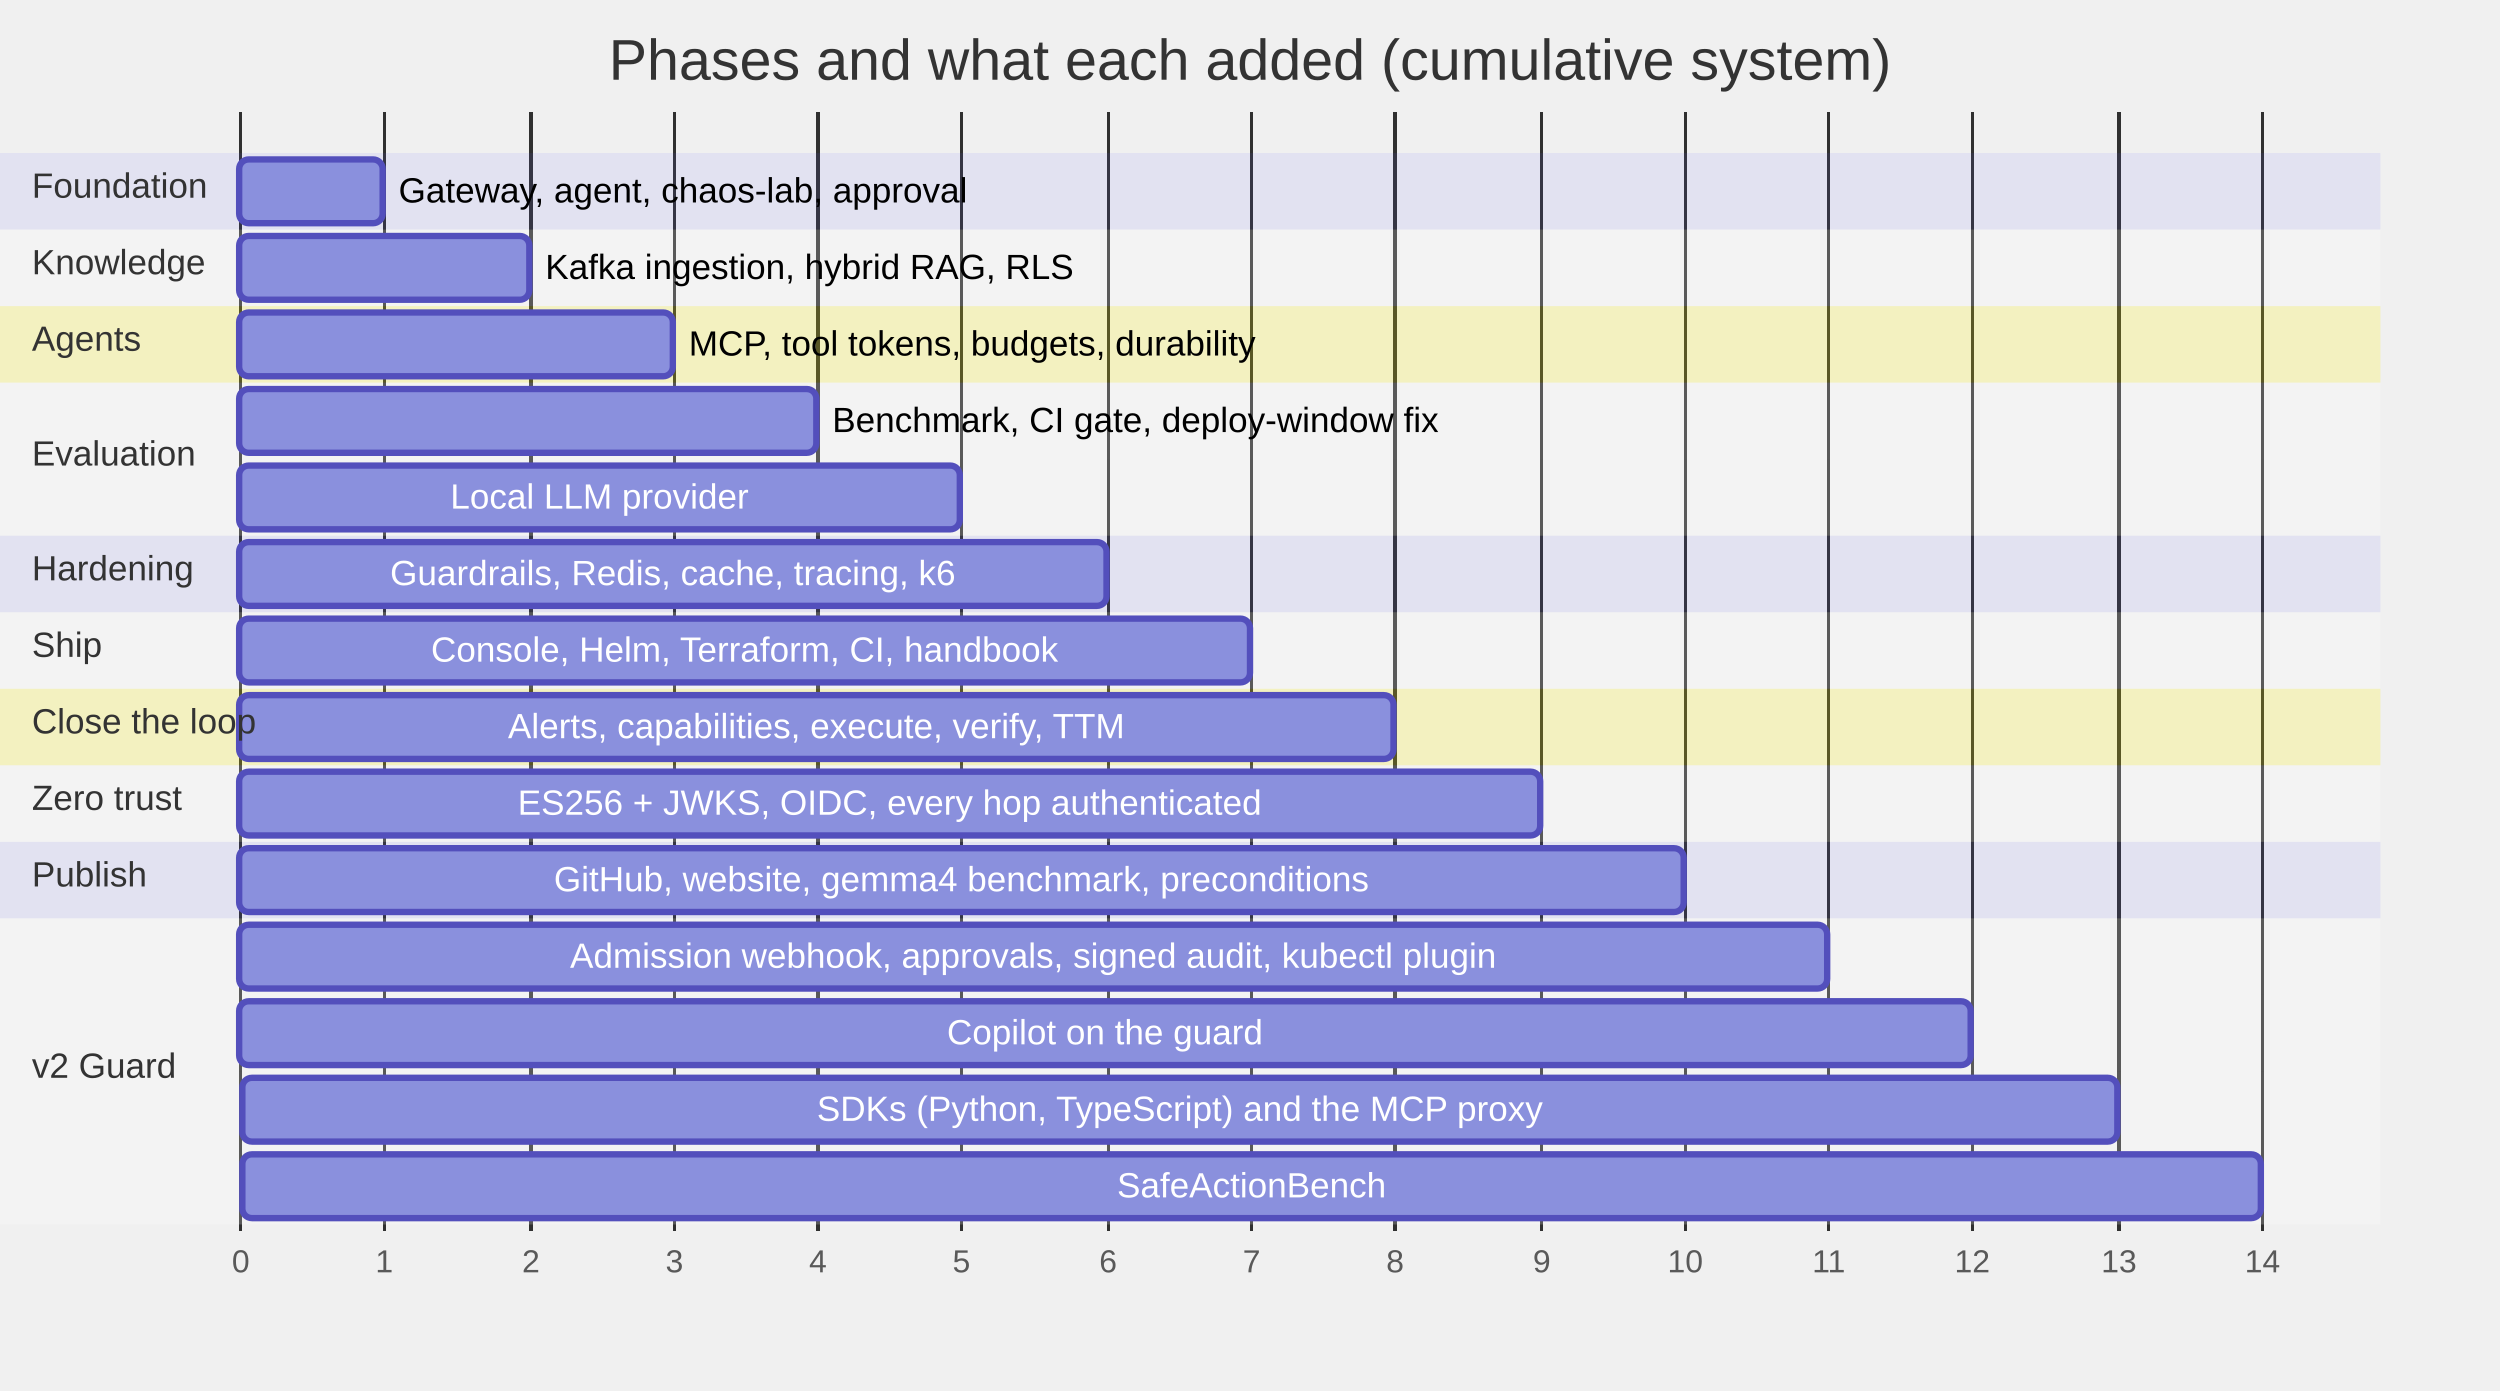
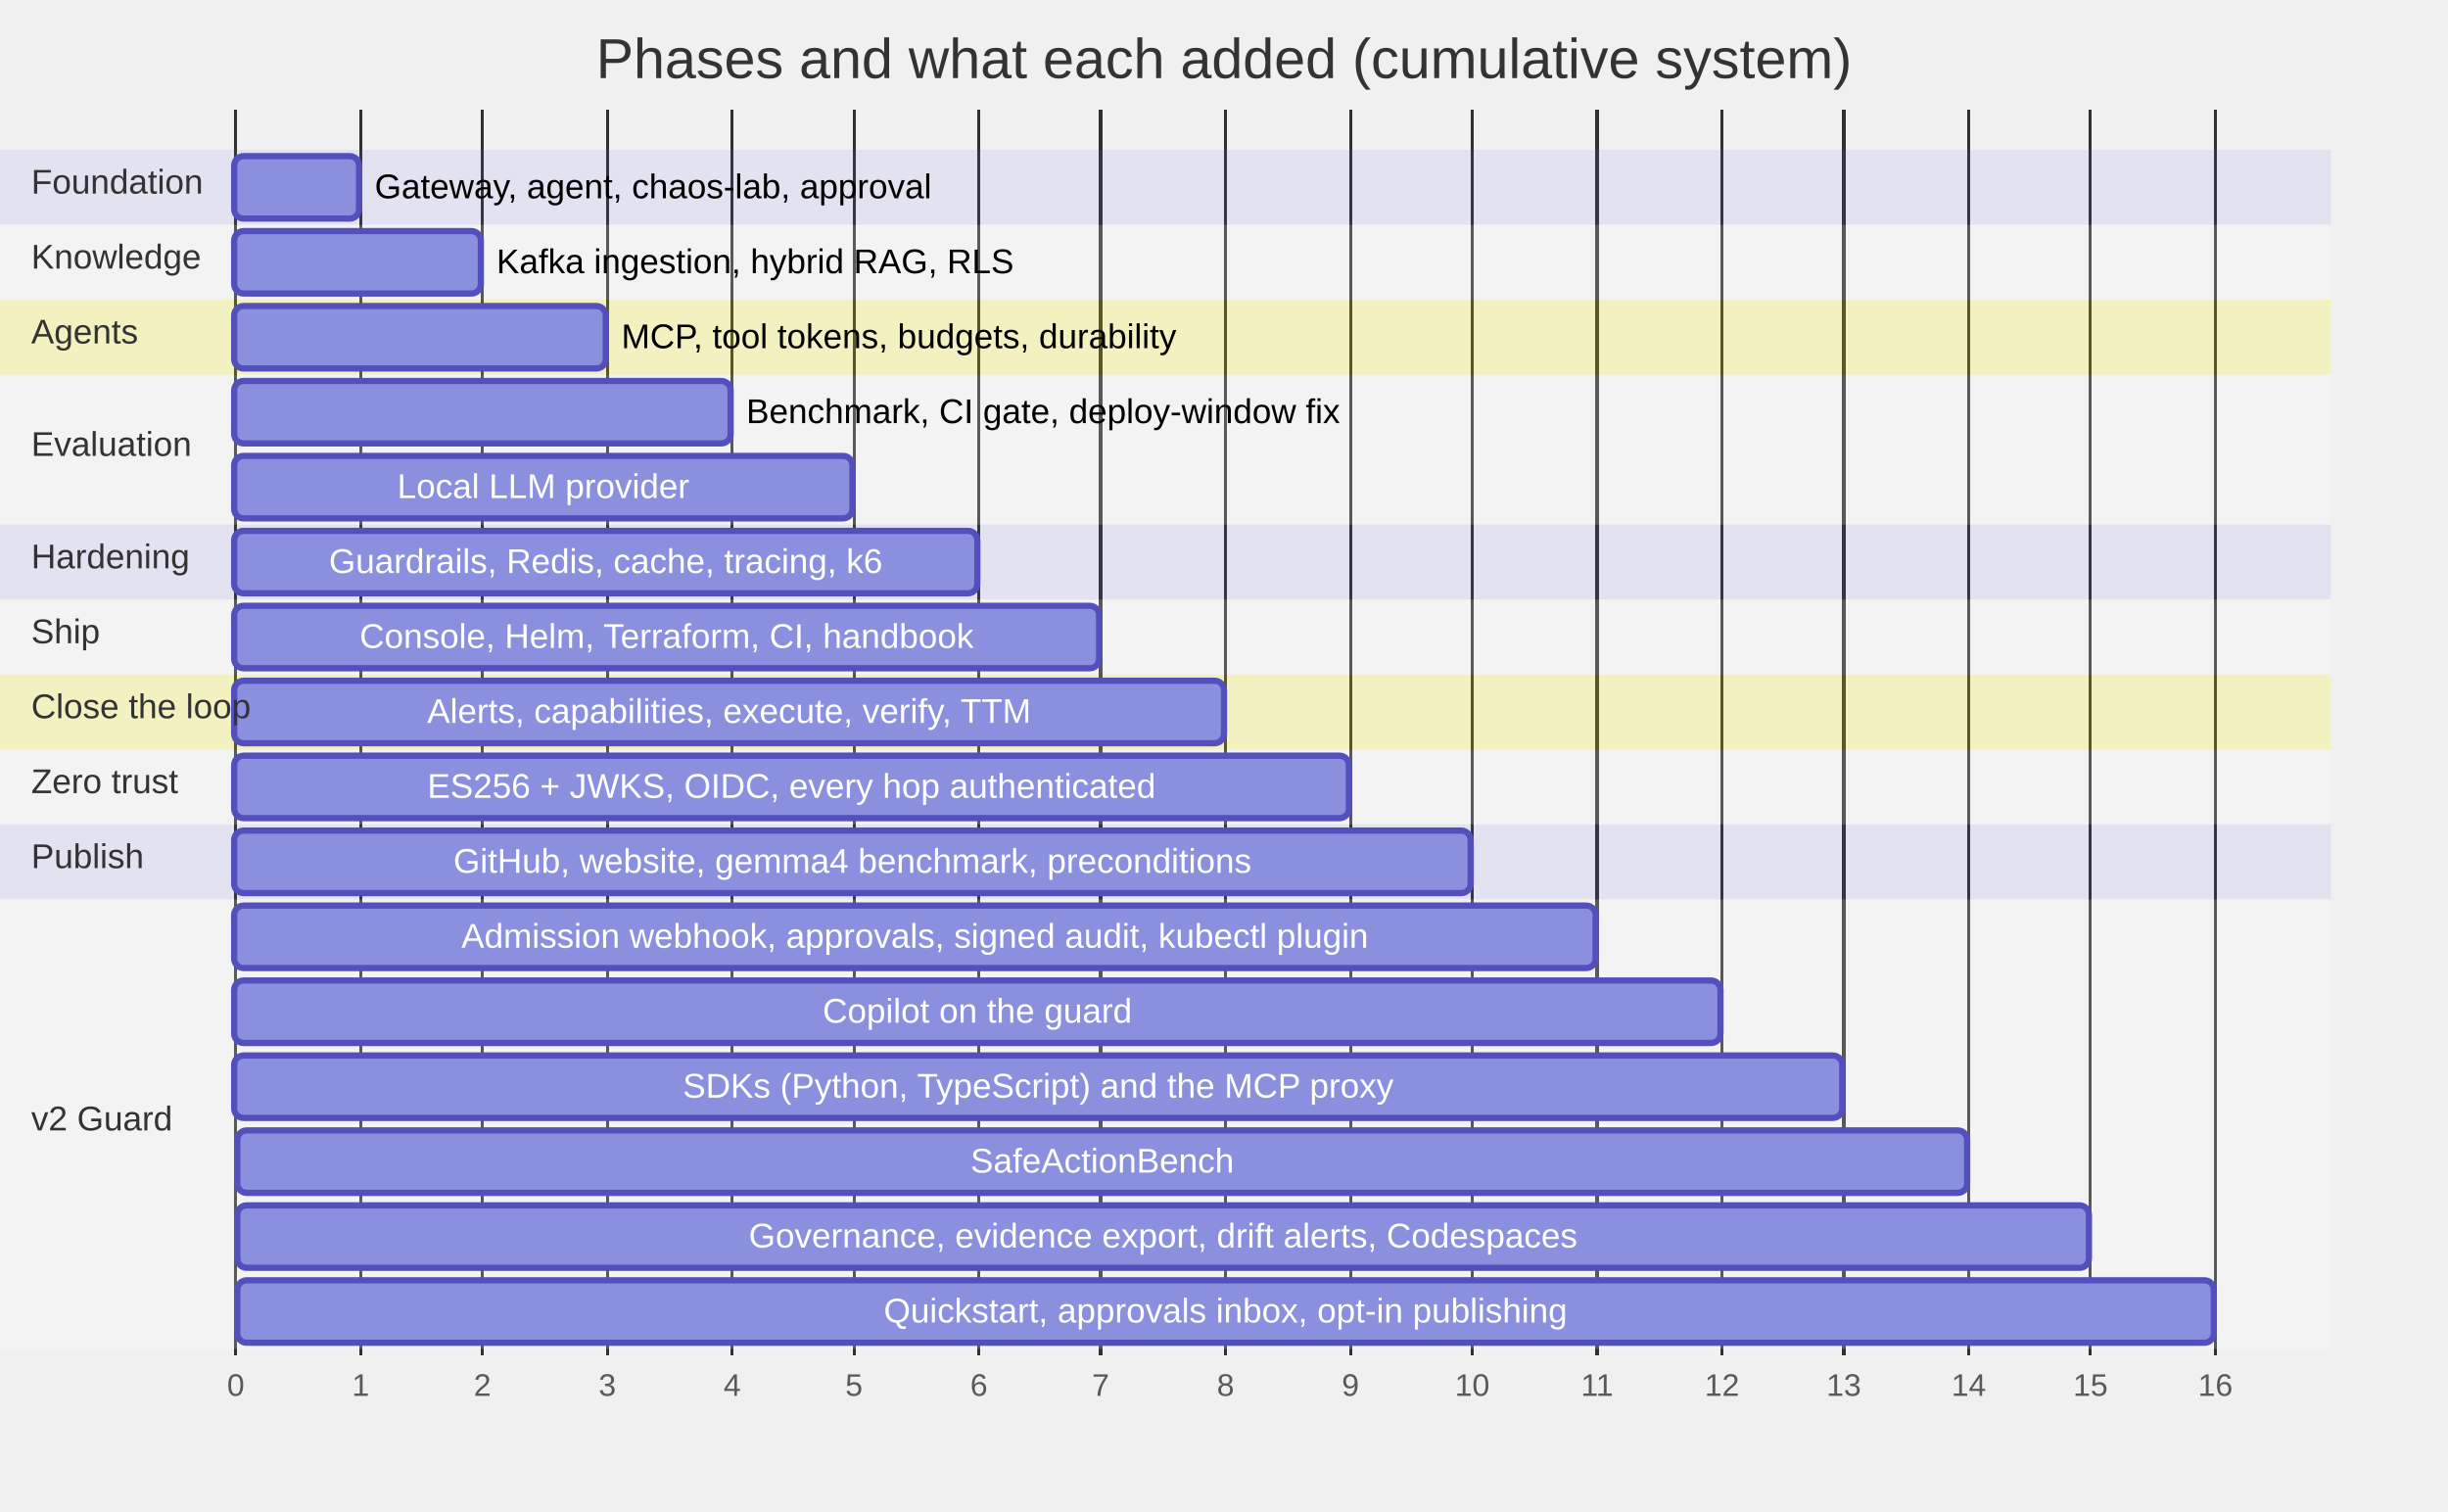
- <svg xmlns="http://www.w3.org/2000/svg" id="my-svg" width="100%" viewBox="0 0 784 436" style="max-width: 784px; background-color: white;" role="graphics-document document" aria-roledescription="gantt">
+ <svg xmlns="http://www.w3.org/2000/svg" id="my-svg" width="100%" viewBox="0 0 784 484" style="max-width: 784px; background-color: white;" role="graphics-document document" aria-roledescription="gantt">
  <style>#my-svg{font-family:"trebuchet ms",verdana,arial,sans-serif;font-size:16px;fill:#333;}@keyframes edge-animation-frame{from{stroke-dashoffset:0;}}@keyframes dash{to{stroke-dashoffset:0;}}#my-svg .edge-animation-slow{stroke-dasharray:9,5!important;stroke-dashoffset:900;animation:dash 50s linear infinite;stroke-linecap:round;}#my-svg .edge-animation-fast{stroke-dasharray:9,5!important;stroke-dashoffset:900;animation:dash 20s linear infinite;stroke-linecap:round;}#my-svg .error-icon{fill:#552222;}#my-svg .error-text{fill:#552222;stroke:#552222;}#my-svg .edge-thickness-normal{stroke-width:1px;}#my-svg .edge-thickness-thick{stroke-width:3.5px;}#my-svg .edge-pattern-solid{stroke-dasharray:0;}#my-svg .edge-thickness-invisible{stroke-width:0;fill:none;}#my-svg .edge-pattern-dashed{stroke-dasharray:3;}#my-svg .edge-pattern-dotted{stroke-dasharray:2;}#my-svg .marker{fill:#333333;stroke:#333333;}#my-svg .marker.cross{stroke:#333333;}#my-svg svg{font-family:"trebuchet ms",verdana,arial,sans-serif;font-size:16px;}#my-svg p{margin:0;}#my-svg .mermaid-main-font{font-family:"trebuchet ms",verdana,arial,sans-serif;}#my-svg .exclude-range{fill:#eeeeee;}#my-svg .section{stroke:none;opacity:0.2;}#my-svg .section0{fill:rgba(102, 102, 255, 0.49);}#my-svg .section2{fill:#fff400;}#my-svg .section1,#my-svg .section3{fill:white;opacity:0.2;}#my-svg .sectionTitle0{fill:#333;}#my-svg .sectionTitle1{fill:#333;}#my-svg .sectionTitle2{fill:#333;}#my-svg .sectionTitle3{fill:#333;}#my-svg .sectionTitle{text-anchor:start;font-family:"trebuchet ms",verdana,arial,sans-serif;}#my-svg .grid .tick{stroke:lightgrey;opacity:0.8;shape-rendering:crispEdges;}#my-svg .grid .tick text{font-family:"trebuchet ms",verdana,arial,sans-serif;fill:#333;}#my-svg .grid path{stroke-width:0;}#my-svg .today{fill:none;stroke:red;stroke-width:2px;}#my-svg .task{stroke-width:2;}#my-svg .taskText{text-anchor:middle;font-family:"trebuchet ms",verdana,arial,sans-serif;}#my-svg .taskTextOutsideRight{fill:black;text-anchor:start;font-family:"trebuchet ms",verdana,arial,sans-serif;}#my-svg .taskTextOutsideLeft{fill:black;text-anchor:end;}#my-svg .task.clickable{cursor:pointer;}#my-svg .taskText.clickable{cursor:pointer;fill:#003163!important;font-weight:bold;}#my-svg .taskTextOutsideLeft.clickable{cursor:pointer;fill:#003163!important;font-weight:bold;}#my-svg .taskTextOutsideRight.clickable{cursor:pointer;fill:#003163!important;font-weight:bold;}#my-svg .taskText0,#my-svg .taskText1,#my-svg .taskText2,#my-svg .taskText3{fill:white;}#my-svg .task0,#my-svg .task1,#my-svg .task2,#my-svg .task3{fill:#8a90dd;stroke:#534fbc;}#my-svg .taskTextOutside0,#my-svg .taskTextOutside2{fill:black;}#my-svg .taskTextOutside1,#my-svg .taskTextOutside3{fill:black;}#my-svg .active0,#my-svg .active1,#my-svg .active2,#my-svg .active3{fill:#bfc7ff;stroke:#534fbc;}#my-svg .activeText0,#my-svg .activeText1,#my-svg .activeText2,#my-svg .activeText3{fill:black!important;}#my-svg .done0,#my-svg .done1,#my-svg .done2,#my-svg .done3{stroke:grey;fill:lightgrey;stroke-width:2;}#my-svg .doneText0,#my-svg .doneText1,#my-svg .doneText2,#my-svg .doneText3{fill:black!important;}#my-svg .doneText0.taskTextOutsideLeft,#my-svg .doneText0.taskTextOutsideRight,#my-svg .doneText1.taskTextOutsideLeft,#my-svg .doneText1.taskTextOutsideRight,#my-svg .doneText2.taskTextOutsideLeft,#my-svg .doneText2.taskTextOutsideRight,#my-svg .doneText3.taskTextOutsideLeft,#my-svg .doneText3.taskTextOutsideRight{fill:black!important;}#my-svg .crit0,#my-svg .crit1,#my-svg .crit2,#my-svg .crit3{stroke:#ff8888;fill:red;stroke-width:2;}#my-svg .activeCrit0,#my-svg .activeCrit1,#my-svg .activeCrit2,#my-svg .activeCrit3{stroke:#ff8888;fill:#bfc7ff;stroke-width:2;}#my-svg .doneCrit0,#my-svg .doneCrit1,#my-svg .doneCrit2,#my-svg .doneCrit3{stroke:#ff8888;fill:lightgrey;stroke-width:2;cursor:pointer;shape-rendering:crispEdges;}#my-svg .milestone{transform:rotate(45deg) scale(0.8,0.8);}#my-svg .milestoneText{font-style:italic;}#my-svg .doneCritText0,#my-svg .doneCritText1,#my-svg .doneCritText2,#my-svg .doneCritText3{fill:black!important;}#my-svg .doneCritText0.taskTextOutsideLeft,#my-svg .doneCritText0.taskTextOutsideRight,#my-svg .doneCritText1.taskTextOutsideLeft,#my-svg .doneCritText1.taskTextOutsideRight,#my-svg .doneCritText2.taskTextOutsideLeft,#my-svg .doneCritText2.taskTextOutsideRight,#my-svg .doneCritText3.taskTextOutsideLeft,#my-svg .doneCritText3.taskTextOutsideRight{fill:black!important;}#my-svg .vert{stroke:navy;}#my-svg .vertText{font-size:15px;text-anchor:middle;fill:navy!important;}#my-svg .activeCritText0,#my-svg .activeCritText1,#my-svg .activeCritText2,#my-svg .activeCritText3{fill:black!important;}#my-svg .titleText{text-anchor:middle;font-size:18px;fill:#333;font-family:"trebuchet ms",verdana,arial,sans-serif;}#my-svg .node .neo-node{stroke:#9370DB;}#my-svg [data-look="neo"].node rect,#my-svg [data-look="neo"].cluster rect,#my-svg [data-look="neo"].node polygon{stroke:#9370DB;filter:drop-shadow(1px 2px 2px rgba(185, 185, 185, 1));}#my-svg [data-look="neo"].swimlane.cluster rect{filter:none;}#my-svg [data-look="neo"].node path{stroke:#9370DB;stroke-width:1px;}#my-svg [data-look="neo"].node .outer-path{filter:drop-shadow(1px 2px 2px rgba(185, 185, 185, 1));}#my-svg [data-look="neo"].node .neo-line path{stroke:#9370DB;filter:none;}#my-svg [data-look="neo"].node circle{stroke:#9370DB;filter:drop-shadow(1px 2px 2px rgba(185, 185, 185, 1));}#my-svg [data-look="neo"].node circle .state-start{fill:#000000;}#my-svg [data-look="neo"].icon-shape .icon{fill:#9370DB;filter:drop-shadow(1px 2px 2px rgba(185, 185, 185, 1));}#my-svg [data-look="neo"].icon-shape .icon-neo path{stroke:#9370DB;filter:drop-shadow(1px 2px 2px rgba(185, 185, 185, 1));}#my-svg :root{--mermaid-font-family:"trebuchet ms",verdana,arial,sans-serif;}</style>
  <g />
-   <g class="grid" transform="translate(75, 386)" fill="none" font-size="10" font-family="sans-serif" text-anchor="middle">
-     <path class="domain" stroke="currentColor" d="M0.5,-351V0.5H634.5V-351" />
+   <g class="grid" transform="translate(75, 434)" fill="none" font-size="10" font-family="sans-serif" text-anchor="middle">
+     <path class="domain" stroke="currentColor" d="M0.5,-399V0.5H634.5V-399" />
    <g class="tick" opacity="1" transform="translate(0.5,0)">
-       <line stroke="currentColor" y2="-351" />
+       <line stroke="currentColor" y2="-399" />
      <text fill="#000" y="3" dy="1em" stroke="none" font-size="10" style="text-anchor: middle;">0</text>
    </g>
-     <g class="tick" opacity="1" transform="translate(45.5,0)">
-       <line stroke="currentColor" y2="-351" />
+     <g class="tick" opacity="1" transform="translate(40.5,0)">
+       <line stroke="currentColor" y2="-399" />
      <text fill="#000" y="3" dy="1em" stroke="none" font-size="10" style="text-anchor: middle;">1</text>
    </g>
-     <g class="tick" opacity="1" transform="translate(91.5,0)">
-       <line stroke="currentColor" y2="-351" />
+     <g class="tick" opacity="1" transform="translate(79.5,0)">
+       <line stroke="currentColor" y2="-399" />
      <text fill="#000" y="3" dy="1em" stroke="none" font-size="10" style="text-anchor: middle;">2</text>
    </g>
-     <g class="tick" opacity="1" transform="translate(136.5,0)">
-       <line stroke="currentColor" y2="-351" />
+     <g class="tick" opacity="1" transform="translate(119.5,0)">
+       <line stroke="currentColor" y2="-399" />
      <text fill="#000" y="3" dy="1em" stroke="none" font-size="10" style="text-anchor: middle;">3</text>
    </g>
-     <g class="tick" opacity="1" transform="translate(181.5,0)">
-       <line stroke="currentColor" y2="-351" />
+     <g class="tick" opacity="1" transform="translate(159.5,0)">
+       <line stroke="currentColor" y2="-399" />
      <text fill="#000" y="3" dy="1em" stroke="none" font-size="10" style="text-anchor: middle;">4</text>
    </g>
-     <g class="tick" opacity="1" transform="translate(226.5,0)">
-       <line stroke="currentColor" y2="-351" />
+     <g class="tick" opacity="1" transform="translate(198.5,0)">
+       <line stroke="currentColor" y2="-399" />
      <text fill="#000" y="3" dy="1em" stroke="none" font-size="10" style="text-anchor: middle;">5</text>
    </g>
-     <g class="tick" opacity="1" transform="translate(272.5,0)">
-       <line stroke="currentColor" y2="-351" />
+     <g class="tick" opacity="1" transform="translate(238.5,0)">
+       <line stroke="currentColor" y2="-399" />
      <text fill="#000" y="3" dy="1em" stroke="none" font-size="10" style="text-anchor: middle;">6</text>
    </g>
-     <g class="tick" opacity="1" transform="translate(317.5,0)">
-       <line stroke="currentColor" y2="-351" />
+     <g class="tick" opacity="1" transform="translate(277.5,0)">
+       <line stroke="currentColor" y2="-399" />
      <text fill="#000" y="3" dy="1em" stroke="none" font-size="10" style="text-anchor: middle;">7</text>
    </g>
-     <g class="tick" opacity="1" transform="translate(362.5,0)">
-       <line stroke="currentColor" y2="-351" />
+     <g class="tick" opacity="1" transform="translate(317.5,0)">
+       <line stroke="currentColor" y2="-399" />
      <text fill="#000" y="3" dy="1em" stroke="none" font-size="10" style="text-anchor: middle;">8</text>
    </g>
-     <g class="tick" opacity="1" transform="translate(408.5,0)">
-       <line stroke="currentColor" y2="-351" />
+     <g class="tick" opacity="1" transform="translate(357.5,0)">
+       <line stroke="currentColor" y2="-399" />
      <text fill="#000" y="3" dy="1em" stroke="none" font-size="10" style="text-anchor: middle;">9</text>
    </g>
-     <g class="tick" opacity="1" transform="translate(453.5,0)">
-       <line stroke="currentColor" y2="-351" />
+     <g class="tick" opacity="1" transform="translate(396.5,0)">
+       <line stroke="currentColor" y2="-399" />
      <text fill="#000" y="3" dy="1em" stroke="none" font-size="10" style="text-anchor: middle;">10</text>
    </g>
-     <g class="tick" opacity="1" transform="translate(498.5,0)">
-       <line stroke="currentColor" y2="-351" />
+     <g class="tick" opacity="1" transform="translate(436.5,0)">
+       <line stroke="currentColor" y2="-399" />
      <text fill="#000" y="3" dy="1em" stroke="none" font-size="10" style="text-anchor: middle;">11</text>
    </g>
-     <g class="tick" opacity="1" transform="translate(543.5,0)">
-       <line stroke="currentColor" y2="-351" />
+     <g class="tick" opacity="1" transform="translate(476.5,0)">
+       <line stroke="currentColor" y2="-399" />
      <text fill="#000" y="3" dy="1em" stroke="none" font-size="10" style="text-anchor: middle;">12</text>
    </g>
-     <g class="tick" opacity="1" transform="translate(589.5,0)">
-       <line stroke="currentColor" y2="-351" />
+     <g class="tick" opacity="1" transform="translate(515.5,0)">
+       <line stroke="currentColor" y2="-399" />
      <text fill="#000" y="3" dy="1em" stroke="none" font-size="10" style="text-anchor: middle;">13</text>
    </g>
+     <g class="tick" opacity="1" transform="translate(555.5,0)">
+       <line stroke="currentColor" y2="-399" />
+       <text fill="#000" y="3" dy="1em" stroke="none" font-size="10" style="text-anchor: middle;">14</text>
+     </g>
+     <g class="tick" opacity="1" transform="translate(594.5,0)">
+       <line stroke="currentColor" y2="-399" />
+       <text fill="#000" y="3" dy="1em" stroke="none" font-size="10" style="text-anchor: middle;">15</text>
+     </g>
    <g class="tick" opacity="1" transform="translate(634.5,0)">
-       <line stroke="currentColor" y2="-351" />
-       <text fill="#000" y="3" dy="1em" stroke="none" font-size="10" style="text-anchor: middle;">14</text>
+       <line stroke="currentColor" y2="-399" />
+       <text fill="#000" y="3" dy="1em" stroke="none" font-size="10" style="text-anchor: middle;">16</text>
    </g>
  </g>
  <g>
    <rect x="0" y="48" width="746.5" height="24" class="section section0" />
    <rect x="0" y="72" width="746.5" height="24" class="section section1" />
    <rect x="0" y="96" width="746.5" height="24" class="section section2" />
    <rect x="0" y="120" width="746.5" height="24" class="section section3" />
    <rect x="0" y="144" width="746.5" height="24" class="section section3" />
    <rect x="0" y="168" width="746.5" height="24" class="section section0" />
    <rect x="0" y="192" width="746.5" height="24" class="section section1" />
    <rect x="0" y="216" width="746.5" height="24" class="section section2" />
    <rect x="0" y="240" width="746.5" height="24" class="section section3" />
    <rect x="0" y="264" width="746.5" height="24" class="section section0" />
    <rect x="0" y="288" width="746.5" height="24" class="section section1" />
    <rect x="0" y="312" width="746.5" height="24" class="section section1" />
    <rect x="0" y="336" width="746.5" height="24" class="section section1" />
    <rect x="0" y="360" width="746.5" height="24" class="section section1" />
+     <rect x="0" y="384" width="746.5" height="24" class="section section1" />
+     <rect x="0" y="408" width="746.5" height="24" class="section section1" />
  </g>
  <g>
-     <rect id="my-svg-p1" rx="3" ry="3" x="75" y="50" width="45" height="20" transform-origin="97.5px 60px" class="task task0" />
-     <rect id="my-svg-p2" rx="3" ry="3" x="75" y="74" width="91" height="20" transform-origin="120.5px 84px" class="task task1" />
-     <rect id="my-svg-p3" rx="3" ry="3" x="75" y="98" width="136" height="20" transform-origin="143px 108px" class="task task2" />
-     <rect id="my-svg-p4" rx="3" ry="3" x="75" y="122" width="181" height="20" transform-origin="165.5px 132px" class="task task3" />
-     <rect id="my-svg-p4b" rx="3" ry="3" x="75" y="146" width="226" height="20" transform-origin="188px 156px" class="task task3" />
-     <rect id="my-svg-p5" rx="3" ry="3" x="75" y="170" width="272" height="20" transform-origin="211px 180px" class="task task0" />
-     <rect id="my-svg-p6" rx="3" ry="3" x="75" y="194" width="317" height="20" transform-origin="233.5px 204px" class="task task1" />
-     <rect id="my-svg-p7" rx="3" ry="3" x="75" y="218" width="362" height="20" transform-origin="256px 228px" class="task task2" />
-     <rect id="my-svg-p8" rx="3" ry="3" x="75" y="242" width="408" height="20" transform-origin="279px 252px" class="task task3" />
-     <rect id="my-svg-p9" rx="3" ry="3" x="75" y="266" width="453" height="20" transform-origin="301.5px 276px" class="task task0" />
-     <rect id="my-svg-p10" rx="3" ry="3" x="75" y="290" width="498" height="20" transform-origin="324px 300px" class="task task1" />
-     <rect id="my-svg-one safety core               :p11" rx="3" ry="3" x="75" y="314" width="543" height="20" transform-origin="346.5px 324px" class="task task1" />
-     <rect id="my-svg-p12" rx="3" ry="3" x="76" y="338" width="588" height="20" transform-origin="370px 348px" class="task task1" />
-     <rect id="my-svg-harm with and without a guard        :p13" rx="3" ry="3" x="76" y="362" width="633" height="20" transform-origin="392.5px 372px" class="task task1" />
-     <text id="my-svg-p1-text" font-size="11" x="125" y="63.5" class="taskTextOutsideRight taskTextOutside0  width-180.765625">Gateway, agent, chaos-lab, approval      </text>
-     <text id="my-svg-p2-text" font-size="11" x="171" y="87.5" class="taskTextOutsideRight taskTextOutside1  width-162.078125">Kafka ingestion, hybrid RAG, RLS         </text>
-     <text id="my-svg-p3-text" font-size="11" x="216" y="111.5" class="taskTextOutsideRight taskTextOutside2  width-181.65625">MCP, tool tokens, budgets, durability    </text>
-     <text id="my-svg-p4-text" font-size="11" x="261" y="135.5" class="taskTextOutsideRight taskTextOutside3  width-194.203125">Benchmark, CI gate, deploy-window fix    </text>
-     <text id="my-svg-p4b-text" font-size="11" x="188" y="159.5" class="taskText taskText3  width-92.75">Local LLM provider                       </text>
-     <text id="my-svg-p5-text" font-size="11" x="211" y="183.5" class="taskText taskText0  width-180.140625">Guardrails, Redis, cache, tracing, k6    </text>
-     <text id="my-svg-p6-text" font-size="11" x="233.5" y="207.5" class="taskText taskText1  width-198.65625">Console, Helm, Terraform, CI, handbook   </text>
-     <text id="my-svg-p7-text" font-size="11" x="256" y="231.5" class="taskText taskText2  width-201.625">Alerts, capabilities, execute, verify, TTM </text>
-     <text id="my-svg-p8-text" font-size="11" x="279" y="255.5" class="taskText taskText3  width-226.78125">ES256 + JWKS, OIDC, every hop authenticated </text>
-     <text id="my-svg-p9-text" font-size="11" x="301.5" y="279.5" class="taskText taskText0  width-260.46875">GitHub, website, gemma4 benchmark, preconditions </text>
-     <text id="my-svg-p10-text" font-size="11" x="324" y="303.5" class="taskText taskText1  width-295.0625">Admission webhook, approvals, signed audit, kubectl plugin </text>
-     <text id="my-svg-one safety core               :p11-text" font-size="11" x="346.5" y="327.5" class="taskText taskText1  width-101.203125">Copilot on the guard</text>
-     <text id="my-svg-p12-text" font-size="11" x="370" y="351.5" class="taskText taskText1  width-221.640625">SDKs (Python, TypeScript) and the MCP proxy          </text>
-     <text id="my-svg-harm with and without a guard        :p13-text" font-size="11" x="392.5" y="375.5" class="taskText taskText1  width-82.1875">SafeActionBench</text>
+     <rect id="my-svg-p1" rx="3" ry="3" x="75" y="50" width="40" height="20" transform-origin="95px 60px" class="task task0" />
+     <rect id="my-svg-p2" rx="3" ry="3" x="75" y="74" width="79" height="20" transform-origin="114.5px 84px" class="task task1" />
+     <rect id="my-svg-p3" rx="3" ry="3" x="75" y="98" width="119" height="20" transform-origin="134.5px 108px" class="task task2" />
+     <rect id="my-svg-p4" rx="3" ry="3" x="75" y="122" width="159" height="20" transform-origin="154.5px 132px" class="task task3" />
+     <rect id="my-svg-p4b" rx="3" ry="3" x="75" y="146" width="198" height="20" transform-origin="174px 156px" class="task task3" />
+     <rect id="my-svg-p5" rx="3" ry="3" x="75" y="170" width="238" height="20" transform-origin="194px 180px" class="task task0" />
+     <rect id="my-svg-p6" rx="3" ry="3" x="75" y="194" width="277" height="20" transform-origin="213.5px 204px" class="task task1" />
+     <rect id="my-svg-p7" rx="3" ry="3" x="75" y="218" width="317" height="20" transform-origin="233.5px 228px" class="task task2" />
+     <rect id="my-svg-p8" rx="3" ry="3" x="75" y="242" width="357" height="20" transform-origin="253.5px 252px" class="task task3" />
+     <rect id="my-svg-p9" rx="3" ry="3" x="75" y="266" width="396" height="20" transform-origin="273px 276px" class="task task0" />
+     <rect id="my-svg-p10" rx="3" ry="3" x="75" y="290" width="436" height="20" transform-origin="293px 300px" class="task task1" />
+     <rect id="my-svg-one safety core               :p11" rx="3" ry="3" x="75" y="314" width="476" height="20" transform-origin="313px 324px" class="task task1" />
+     <rect id="my-svg-p12" rx="3" ry="3" x="75" y="338" width="515" height="20" transform-origin="332.5px 348px" class="task task1" />
+     <rect id="my-svg-harm with and without a guard        :p13" rx="3" ry="3" x="76" y="362" width="554" height="20" transform-origin="353px 372px" class="task task1" />
+     <rect id="my-svg-p14" rx="3" ry="3" x="76" y="386" width="593" height="20" transform-origin="372.5px 396px" class="task task1" />
+     <rect id="my-svg-p15" rx="3" ry="3" x="76" y="410" width="633" height="20" transform-origin="392.5px 420px" class="task task1" />
+     <text id="my-svg-p1-text" font-size="11" x="120" y="63.5" class="taskTextOutsideRight taskTextOutside0  width-180.765625">Gateway, agent, chaos-lab, approval      </text>
+     <text id="my-svg-p2-text" font-size="11" x="159" y="87.5" class="taskTextOutsideRight taskTextOutside1  width-162.078125">Kafka ingestion, hybrid RAG, RLS         </text>
+     <text id="my-svg-p3-text" font-size="11" x="199" y="111.5" class="taskTextOutsideRight taskTextOutside2  width-181.65625">MCP, tool tokens, budgets, durability    </text>
+     <text id="my-svg-p4-text" font-size="11" x="239" y="135.5" class="taskTextOutsideRight taskTextOutside3  width-194.203125">Benchmark, CI gate, deploy-window fix    </text>
+     <text id="my-svg-p4b-text" font-size="11" x="174" y="159.5" class="taskText taskText3  width-92.75">Local LLM provider                       </text>
+     <text id="my-svg-p5-text" font-size="11" x="194" y="183.5" class="taskText taskText0  width-180.140625">Guardrails, Redis, cache, tracing, k6    </text>
+     <text id="my-svg-p6-text" font-size="11" x="213.5" y="207.5" class="taskText taskText1  width-198.65625">Console, Helm, Terraform, CI, handbook   </text>
+     <text id="my-svg-p7-text" font-size="11" x="233.5" y="231.5" class="taskText taskText2  width-201.625">Alerts, capabilities, execute, verify, TTM </text>
+     <text id="my-svg-p8-text" font-size="11" x="253.5" y="255.5" class="taskText taskText3  width-226.78125">ES256 + JWKS, OIDC, every hop authenticated </text>
+     <text id="my-svg-p9-text" font-size="11" x="273" y="279.5" class="taskText taskText0  width-260.46875">GitHub, website, gemma4 benchmark, preconditions </text>
+     <text id="my-svg-p10-text" font-size="11" x="293" y="303.5" class="taskText taskText1  width-295.0625">Admission webhook, approvals, signed audit, kubectl plugin </text>
+     <text id="my-svg-one safety core               :p11-text" font-size="11" x="313" y="327.5" class="taskText taskText1  width-101.203125">Copilot on the guard</text>
+     <text id="my-svg-p12-text" font-size="11" x="332.5" y="351.5" class="taskText taskText1  width-221.640625">SDKs (Python, TypeScript) and the MCP proxy          </text>
+     <text id="my-svg-harm with and without a guard        :p13-text" font-size="11" x="353" y="375.5" class="taskText taskText1  width-82.1875">SafeActionBench</text>
+     <text id="my-svg-p14-text" font-size="11" x="372.5" y="399.5" class="taskText taskText1  width-270.171875">Governance, evidence export, drift alerts, Codespaces </text>
+     <text id="my-svg-p15-text" font-size="11" x="392.5" y="423.5" class="taskText taskText1  width-225.265625">Quickstart, approvals inbox, opt-in publishing        </text>
  </g>
  <g>
    <text dy="0em" x="10" y="62" font-size="11" class="sectionTitle sectionTitle0">
      <tspan alignment-baseline="central" x="10">Foundation</tspan>
    </text>
    <text dy="0em" x="10" y="86" font-size="11" class="sectionTitle sectionTitle1">
      <tspan alignment-baseline="central" x="10">Knowledge</tspan>
    </text>
    <text dy="0em" x="10" y="110" font-size="11" class="sectionTitle sectionTitle2">
      <tspan alignment-baseline="central" x="10">Agents</tspan>
    </text>
    <text dy="0em" x="10" y="146" font-size="11" class="sectionTitle sectionTitle3">
      <tspan alignment-baseline="central" x="10">Evaluation</tspan>
    </text>
    <text dy="0em" x="10" y="182" font-size="11" class="sectionTitle sectionTitle0">
      <tspan alignment-baseline="central" x="10">Hardening</tspan>
    </text>
    <text dy="0em" x="10" y="206" font-size="11" class="sectionTitle sectionTitle1">
      <tspan alignment-baseline="central" x="10">Ship</tspan>
    </text>
    <text dy="0em" x="10" y="230" font-size="11" class="sectionTitle sectionTitle2">
      <tspan alignment-baseline="central" x="10">Close the loop</tspan>
    </text>
    <text dy="0em" x="10" y="254" font-size="11" class="sectionTitle sectionTitle3">
      <tspan alignment-baseline="central" x="10">Zero trust</tspan>
    </text>
    <text dy="0em" x="10" y="278" font-size="11" class="sectionTitle sectionTitle0">
      <tspan alignment-baseline="central" x="10">Publish</tspan>
    </text>
-     <text dy="0em" x="10" y="338" font-size="11" class="sectionTitle sectionTitle1">
+     <text dy="0em" x="10" y="362" font-size="11" class="sectionTitle sectionTitle1">
      <tspan alignment-baseline="central" x="10">v2 Guard</tspan>
    </text>
  </g>
  <g class="today">
-     <line x1="81190737247" x2="81190737247" y1="25" y2="411" class="today" />
+     <line x1="71044270172" x2="71044270172" y1="25" y2="459" class="today" />
  </g>
  <text x="392" y="25" class="titleText">Phases and what each added (cumulative system)</text>
</svg>
